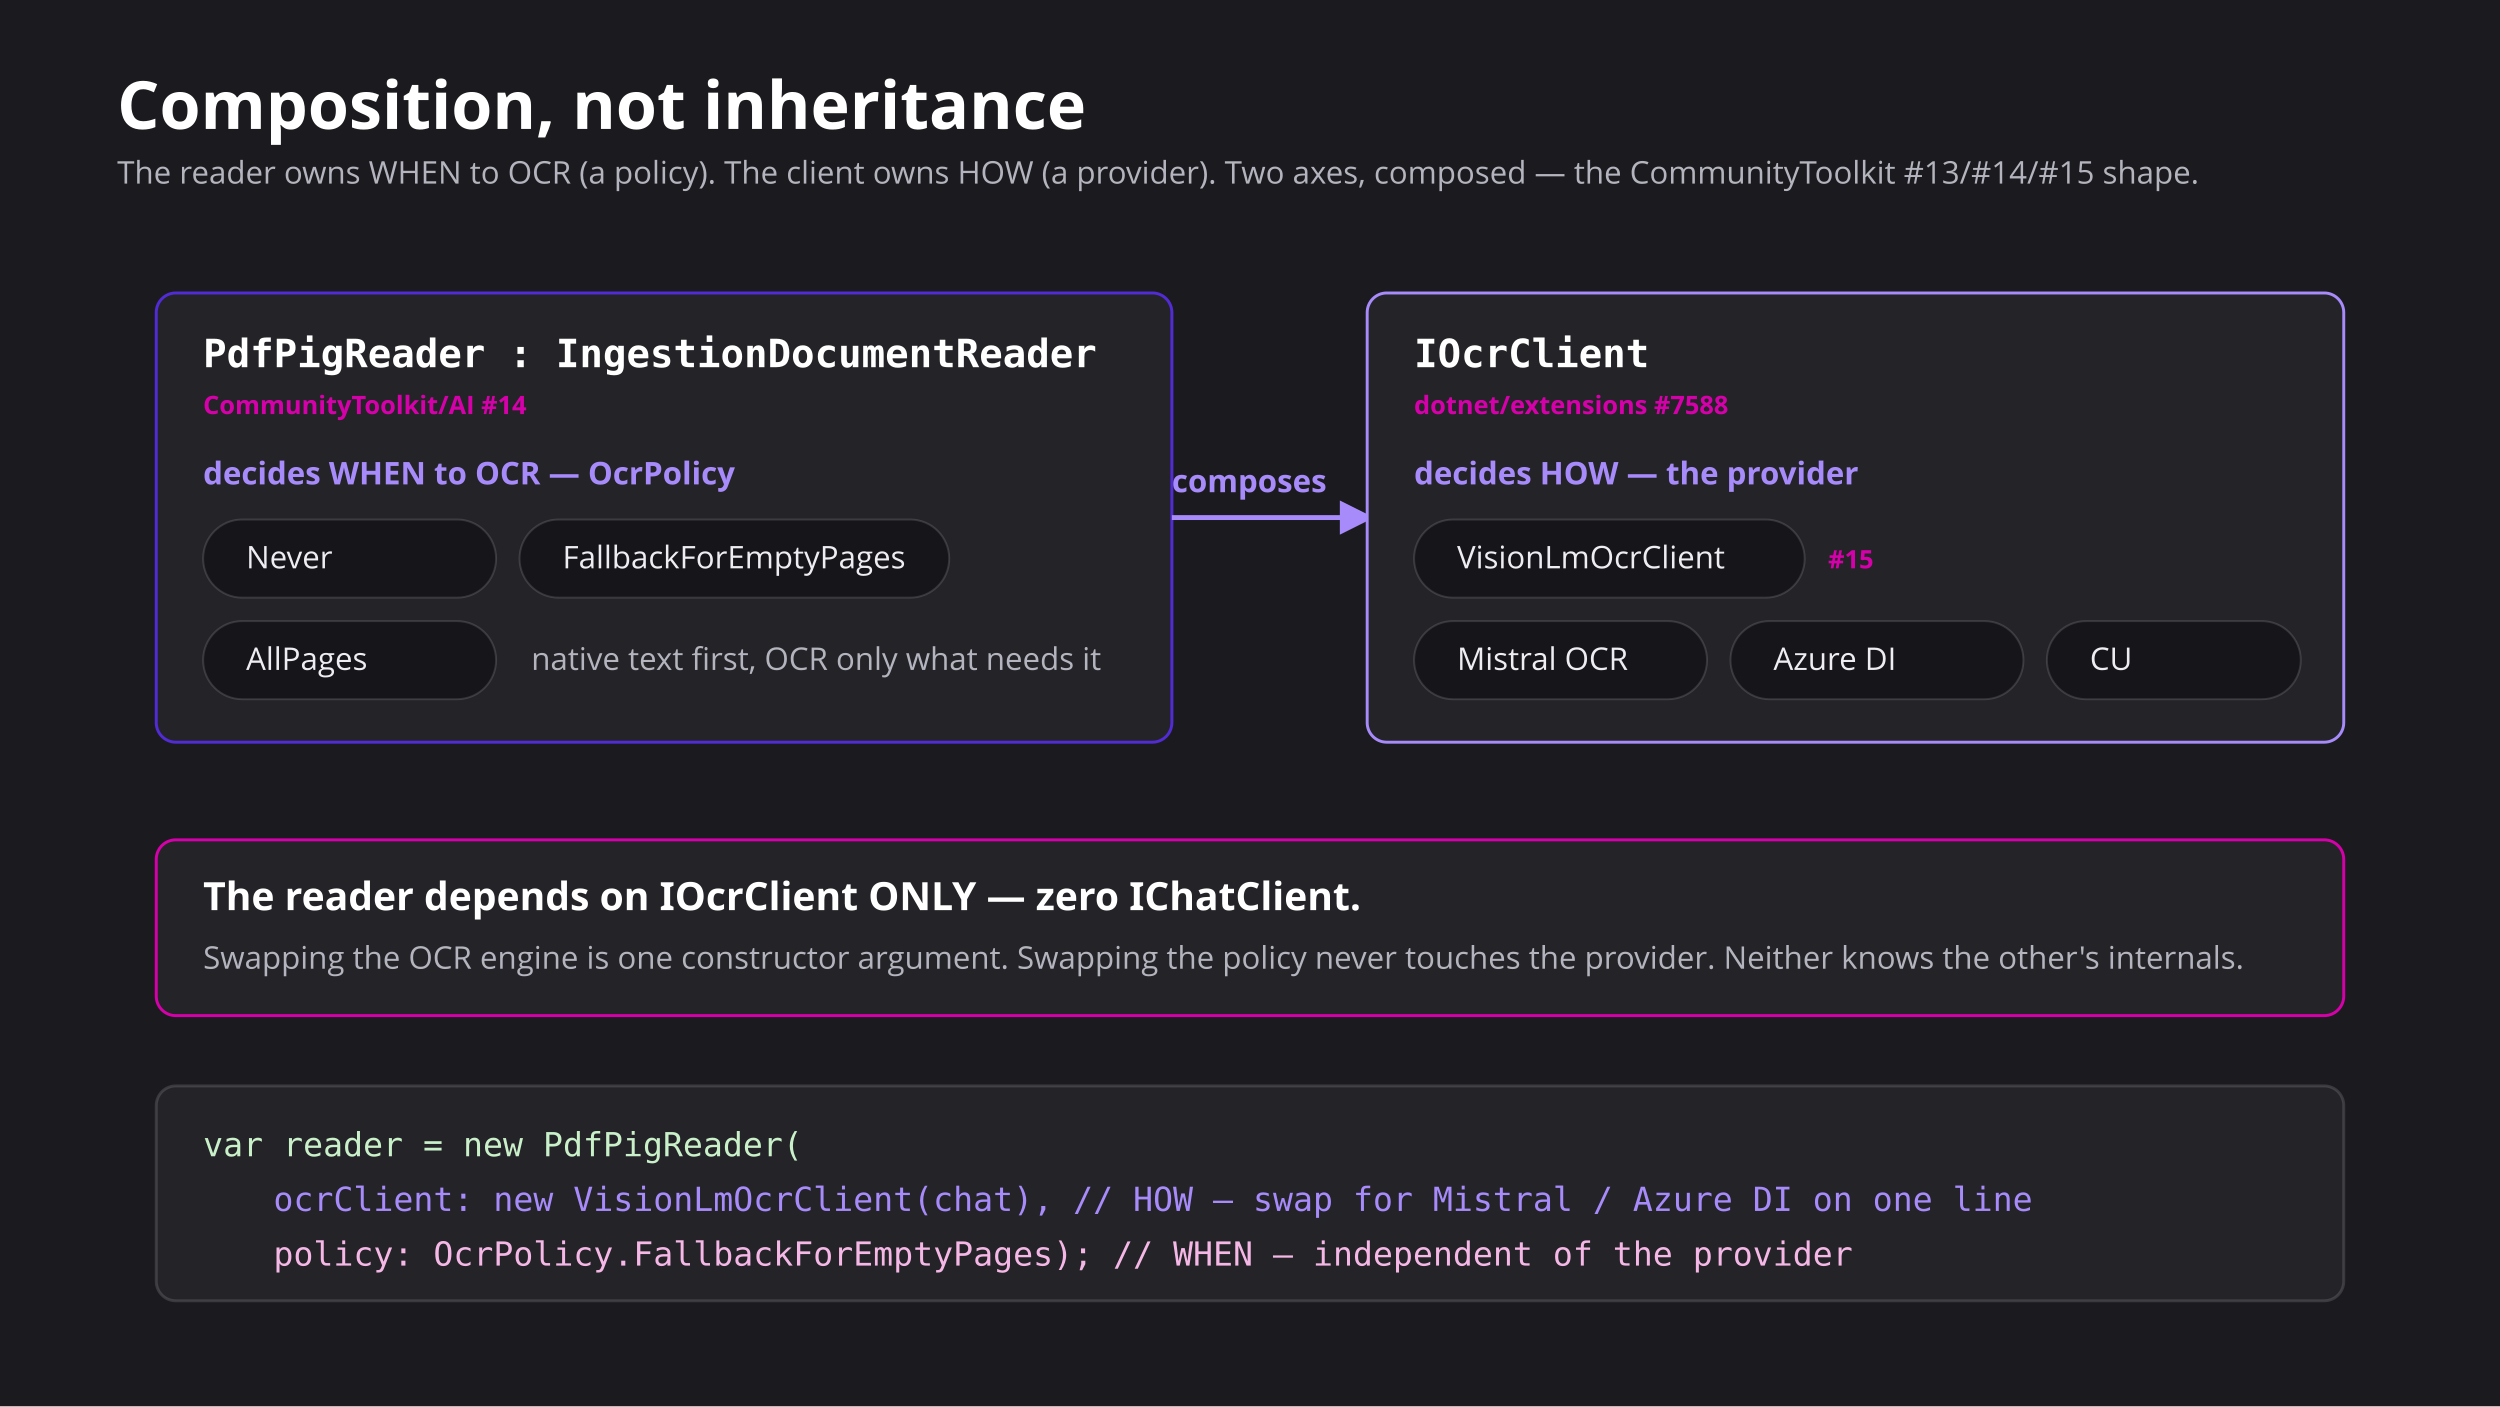
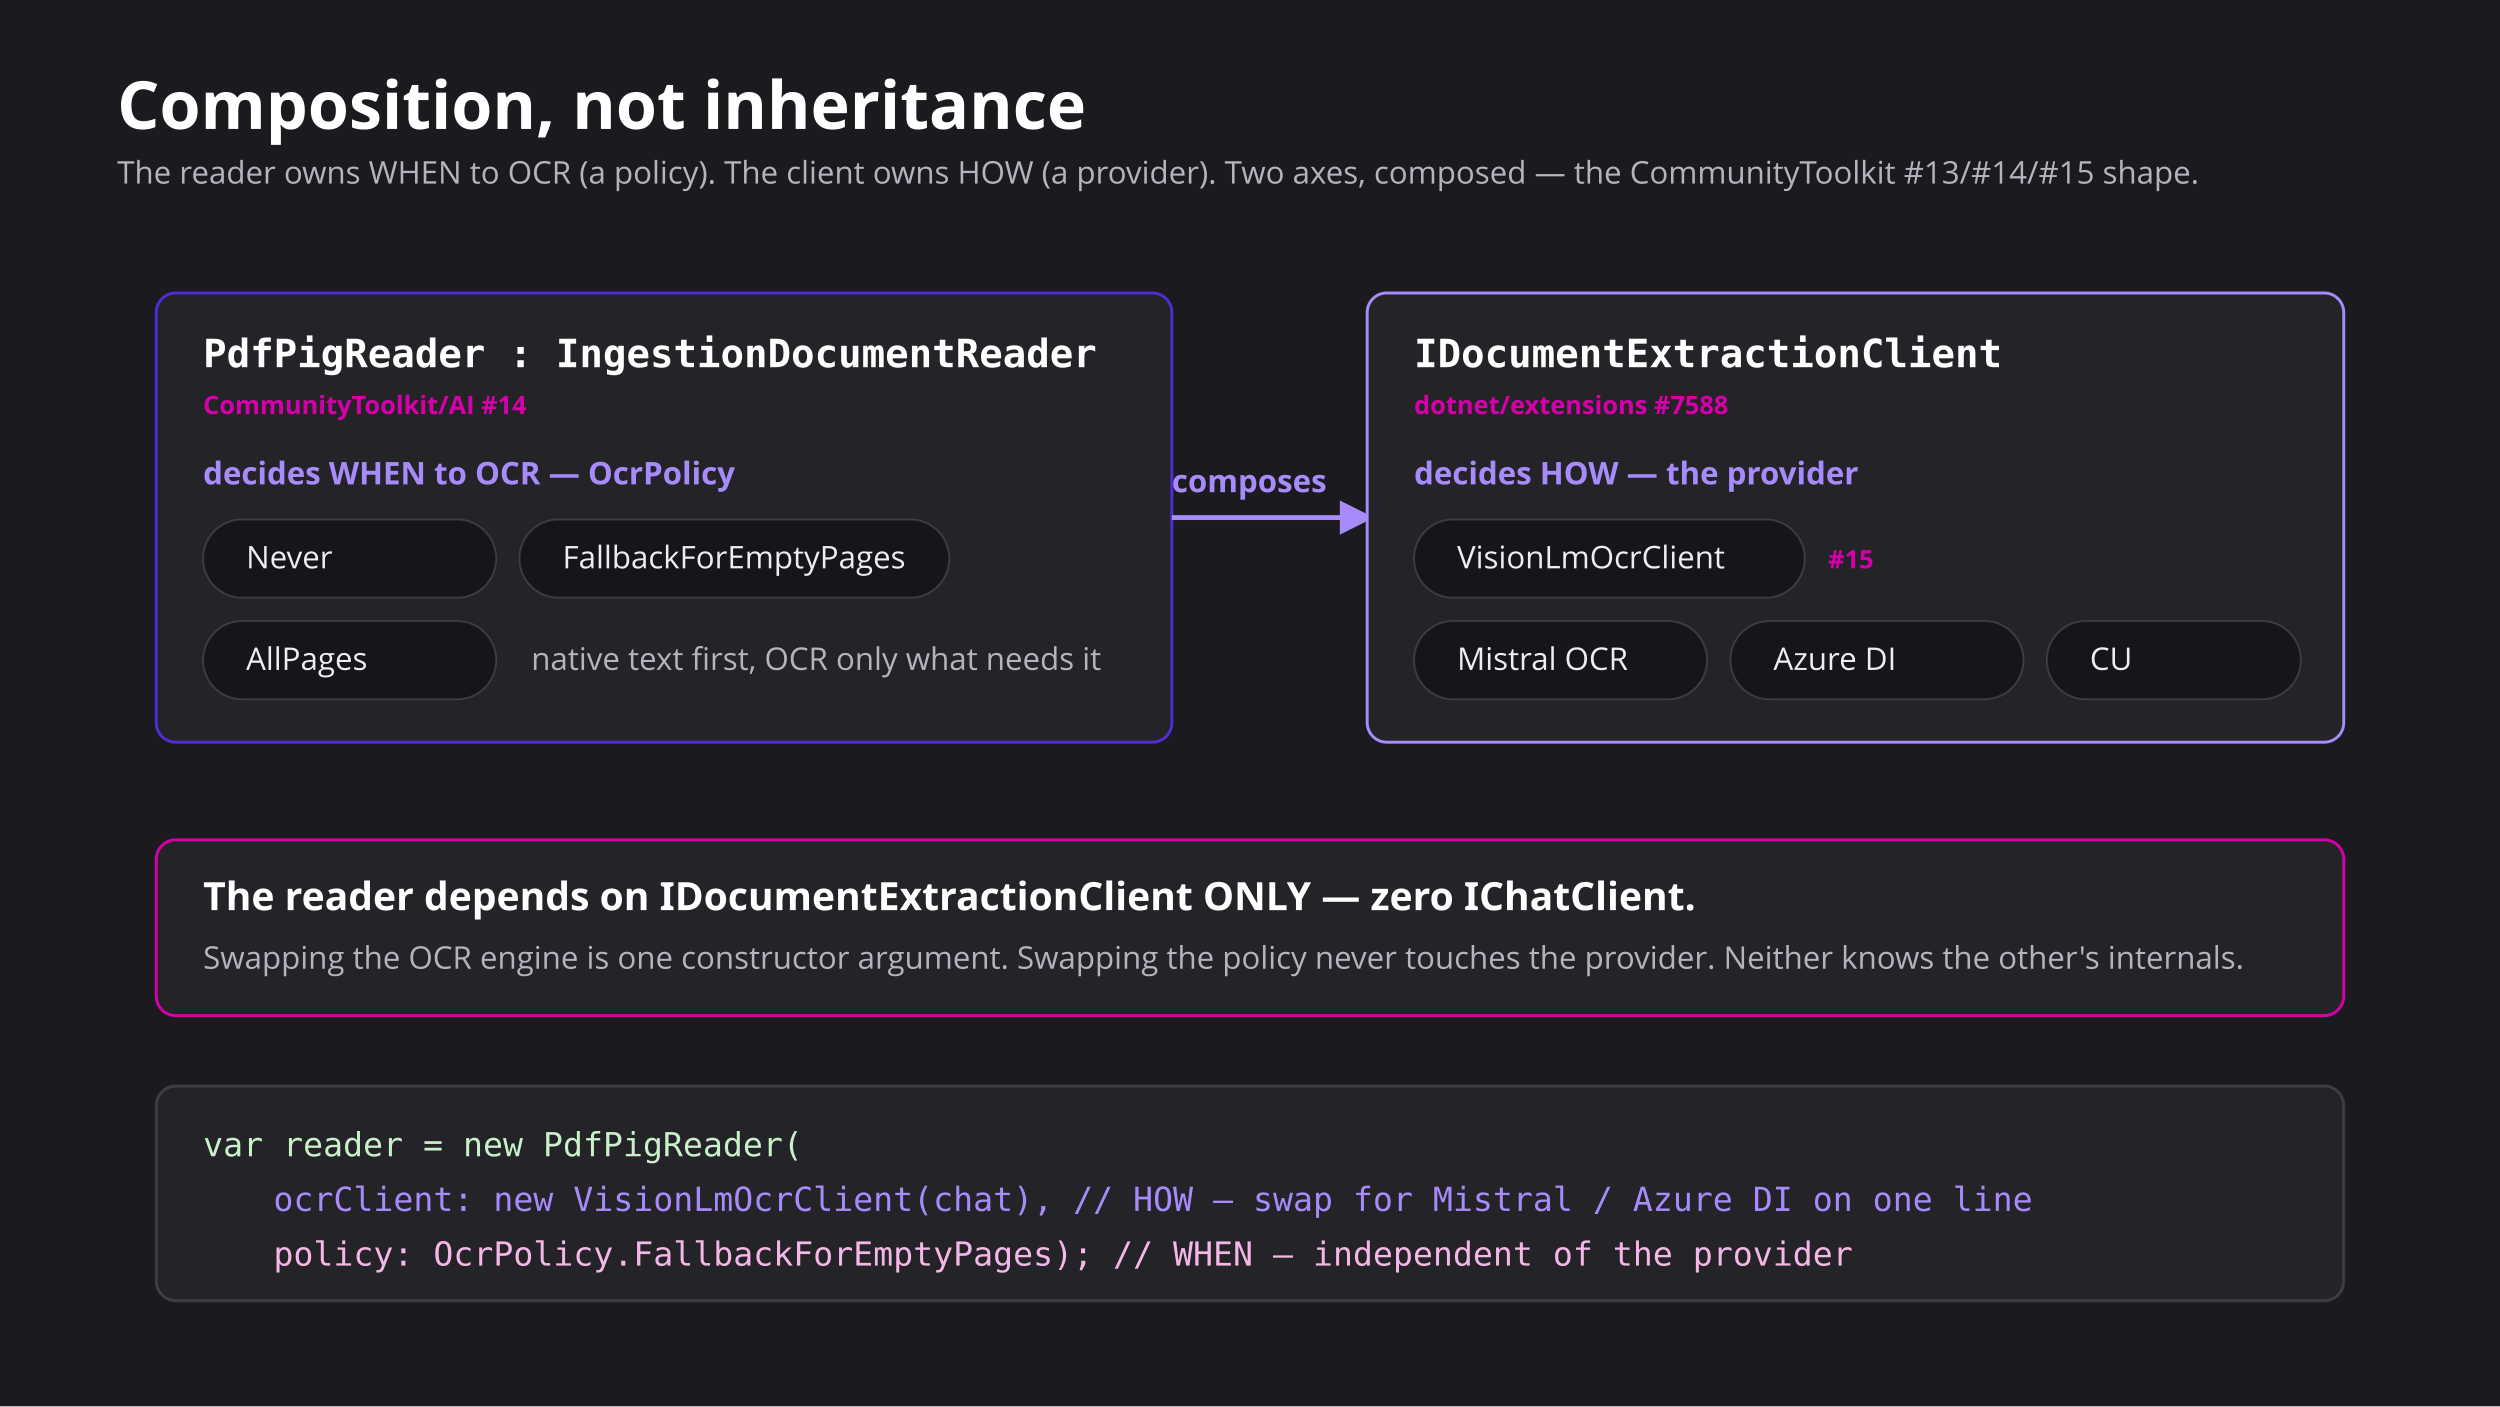
<svg xmlns="http://www.w3.org/2000/svg" viewBox="0 0 1280 720" font-family="'Space Grotesk','Segoe UI',system-ui,sans-serif">
  <defs>
    <marker id="arrow" viewBox="0 0 10 10" refX="8" refY="5" markerWidth="7" markerHeight="7" orient="auto-start-reverse">
      <path d="M0,0 L10,5 L0,10 z" fill="#a78bfa" />
    </marker>
    <style>
      .bg{fill:#1b1b1f}
      .title{fill:#ffffff;font-size:34px;font-weight:700}
      .sub{fill:#b4b4be;font-size:16px;font-family:'Open Sans',sans-serif}
      .node{fill:#232328;stroke-width:1.5;rx:10}
      .ntext{fill:#ffffff;font-size:20px;font-weight:700}
      .mono{font-family:'Cascadia Code',Consolas,monospace}
      .pill{fill:#15151a;stroke:rgba(255,255,255,0.14);stroke-width:1;rx:20}
      .ptext{fill:#ededf2;font-size:16px;font-family:'Open Sans',sans-serif}
      .pr{fill:#d600aa;font-size:13px;font-weight:700;font-family:'Open Sans',sans-serif}
      .role{fill:#a78bfa;font-size:16px;font-weight:700;font-family:'Open Sans',sans-serif}
    </style>
  </defs>
  <rect class="bg" x="0" y="0" width="1280" height="720" />
  <text class="title" x="60" y="66">Composition, not inheritance</text>
  <text class="sub" x="60" y="94">The reader owns WHEN to OCR (a policy). The client owns HOW (a provider). Two axes, composed — the CommunityToolkit #13/#14/#15 shape.</text>
  <rect class="node" x="80" y="150" width="520" height="230" rx="12" stroke="#512bd4" />
  <text class="ntext mono" x="104" y="188">PdfPigReader : IngestionDocumentReader</text>
  <text class="pr" x="104" y="212">CommunityToolkit/AI #14</text>
  <text class="role" x="104" y="248">decides WHEN to OCR — OcrPolicy</text>
  <rect class="pill" x="104" y="266" width="150" height="40" rx="20" />
  <text class="ptext" x="126" y="291">Never</text>
  <rect class="pill" x="266" y="266" width="220" height="40" rx="20" />
  <text class="ptext" x="288" y="291">FallbackForEmptyPages</text>
  <rect class="pill" x="104" y="318" width="150" height="40" rx="20" />
  <text class="ptext" x="126" y="343">AllPages</text>
  <text class="sub" x="272" y="343">native text first, OCR only what needs it</text>
  <line x1="600" y1="265" x2="700" y2="265" stroke="#a78bfa" stroke-width="2.5" marker-end="url(#arrow)" />
  <text class="role" x="600" y="252">composes</text>
  <rect class="node" x="700" y="150" width="500" height="230" rx="12" stroke="#a78bfa" />
-   <text class="ntext mono" x="724" y="188">IOcrClient</text>
+   <text class="ntext mono" x="724" y="188">IDocumentExtractionClient</text>
  <text class="pr" x="724" y="212">dotnet/extensions #7588</text>
  <text class="role" x="724" y="248">decides HOW — the provider</text>
  <rect class="pill" x="724" y="266" width="200" height="40" rx="20" />
  <text class="ptext" x="746" y="291">VisionLmOcrClient</text>
  <text class="pr" x="936" y="291">#15</text>
  <rect class="pill" x="724" y="318" width="150" height="40" rx="20" />
  <text class="ptext" x="746" y="343">Mistral OCR</text>
  <rect class="pill" x="886" y="318" width="150" height="40" rx="20" />
  <text class="ptext" x="908" y="343">Azure DI</text>
  <rect class="pill" x="1048" y="318" width="130" height="40" rx="20" />
  <text class="ptext" x="1070" y="343">CU</text>
  <rect class="node" x="80" y="430" width="1120" height="90" rx="12" stroke="#d600aa" fill="#241a22" />
-   <text class="ntext" x="104" y="466" fill="#f5b8e6">The reader depends on IOcrClient ONLY — zero IChatClient.</text>
+   <text class="ntext" x="104" y="466" fill="#f5b8e6">The reader depends on IDocumentExtractionClient ONLY — zero IChatClient.</text>
  <text class="sub" x="104" y="496" font-size="18">Swapping the OCR engine is one constructor argument. Swapping the policy never touches the provider. Neither knows the other's internals.</text>
  <rect class="node" x="80" y="556" width="1120" height="110" rx="12" fill="#15151a" stroke="rgba(255,255,255,0.14)" />
  <text class="mono" x="104" y="592" fill="#c9f0c9" font-size="17">var reader = new PdfPigReader(</text>
  <text class="mono" x="140" y="620" fill="#a78bfa" font-size="17">ocrClient: new VisionLmOcrClient(chat),   // HOW — swap for Mistral / Azure DI on one line</text>
  <text class="mono" x="140" y="648" fill="#f5b8e6" font-size="17">policy:    OcrPolicy.FallbackForEmptyPages); // WHEN — independent of the provider</text>
</svg>
